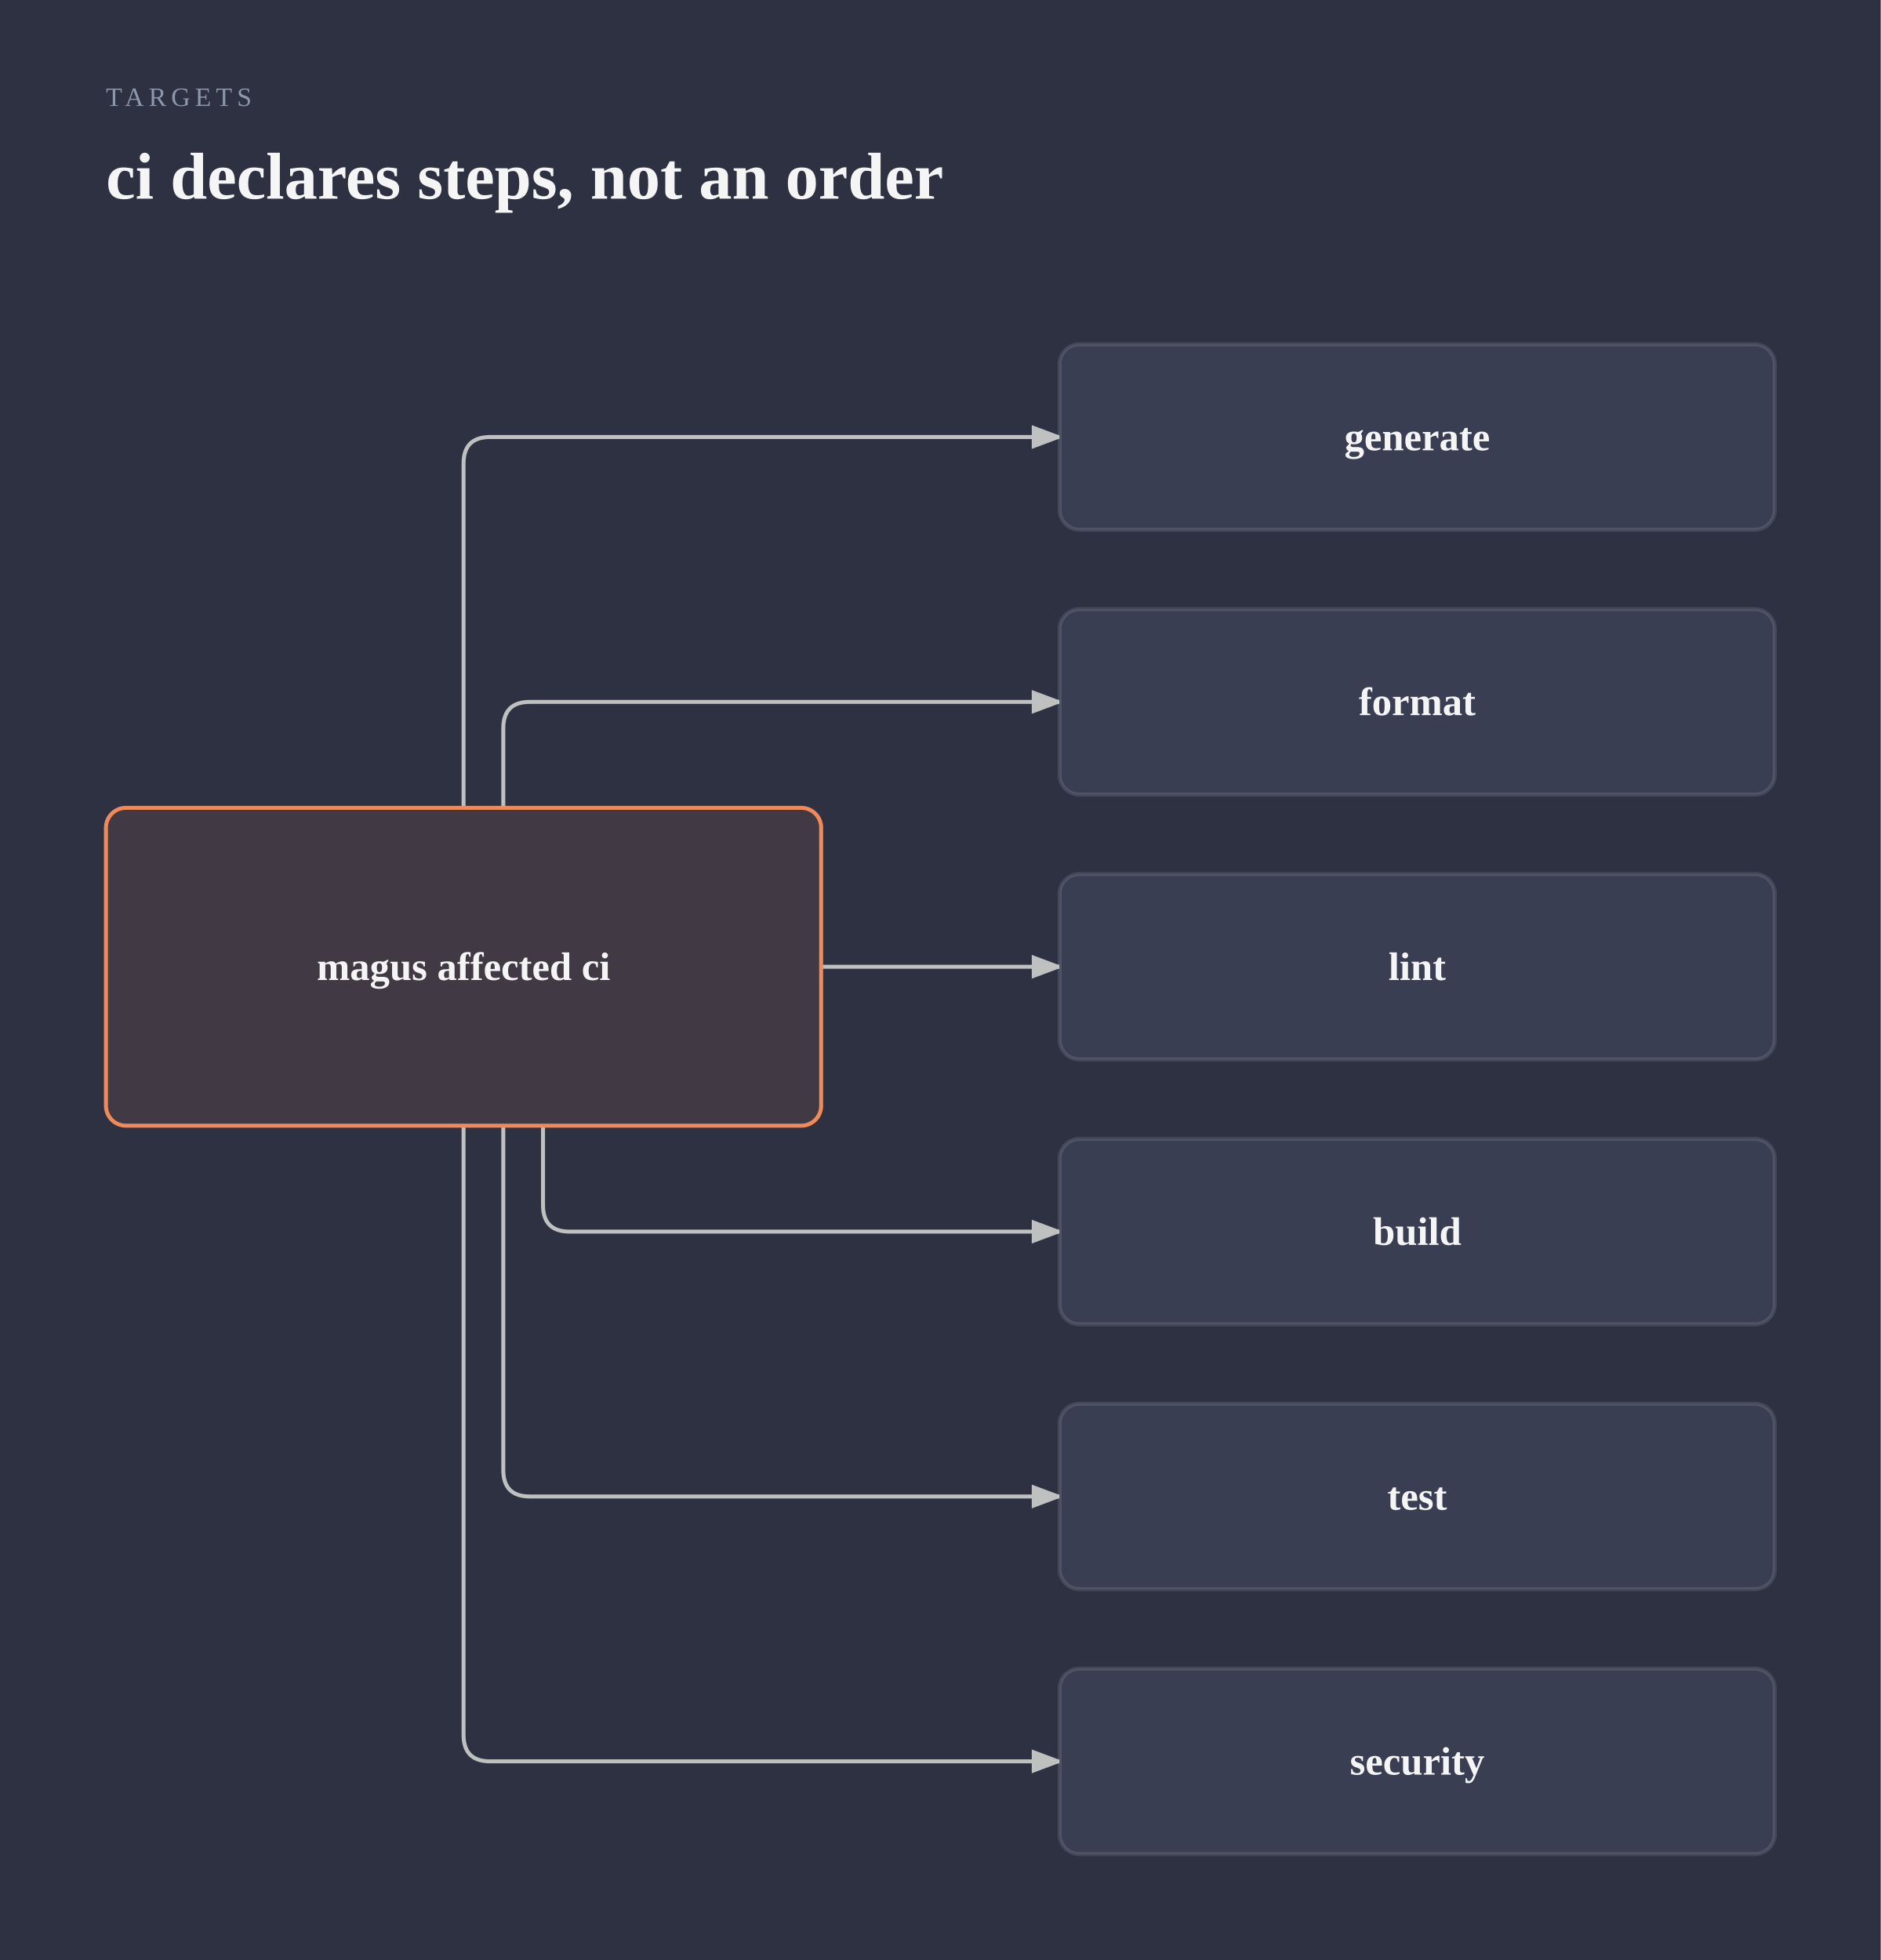
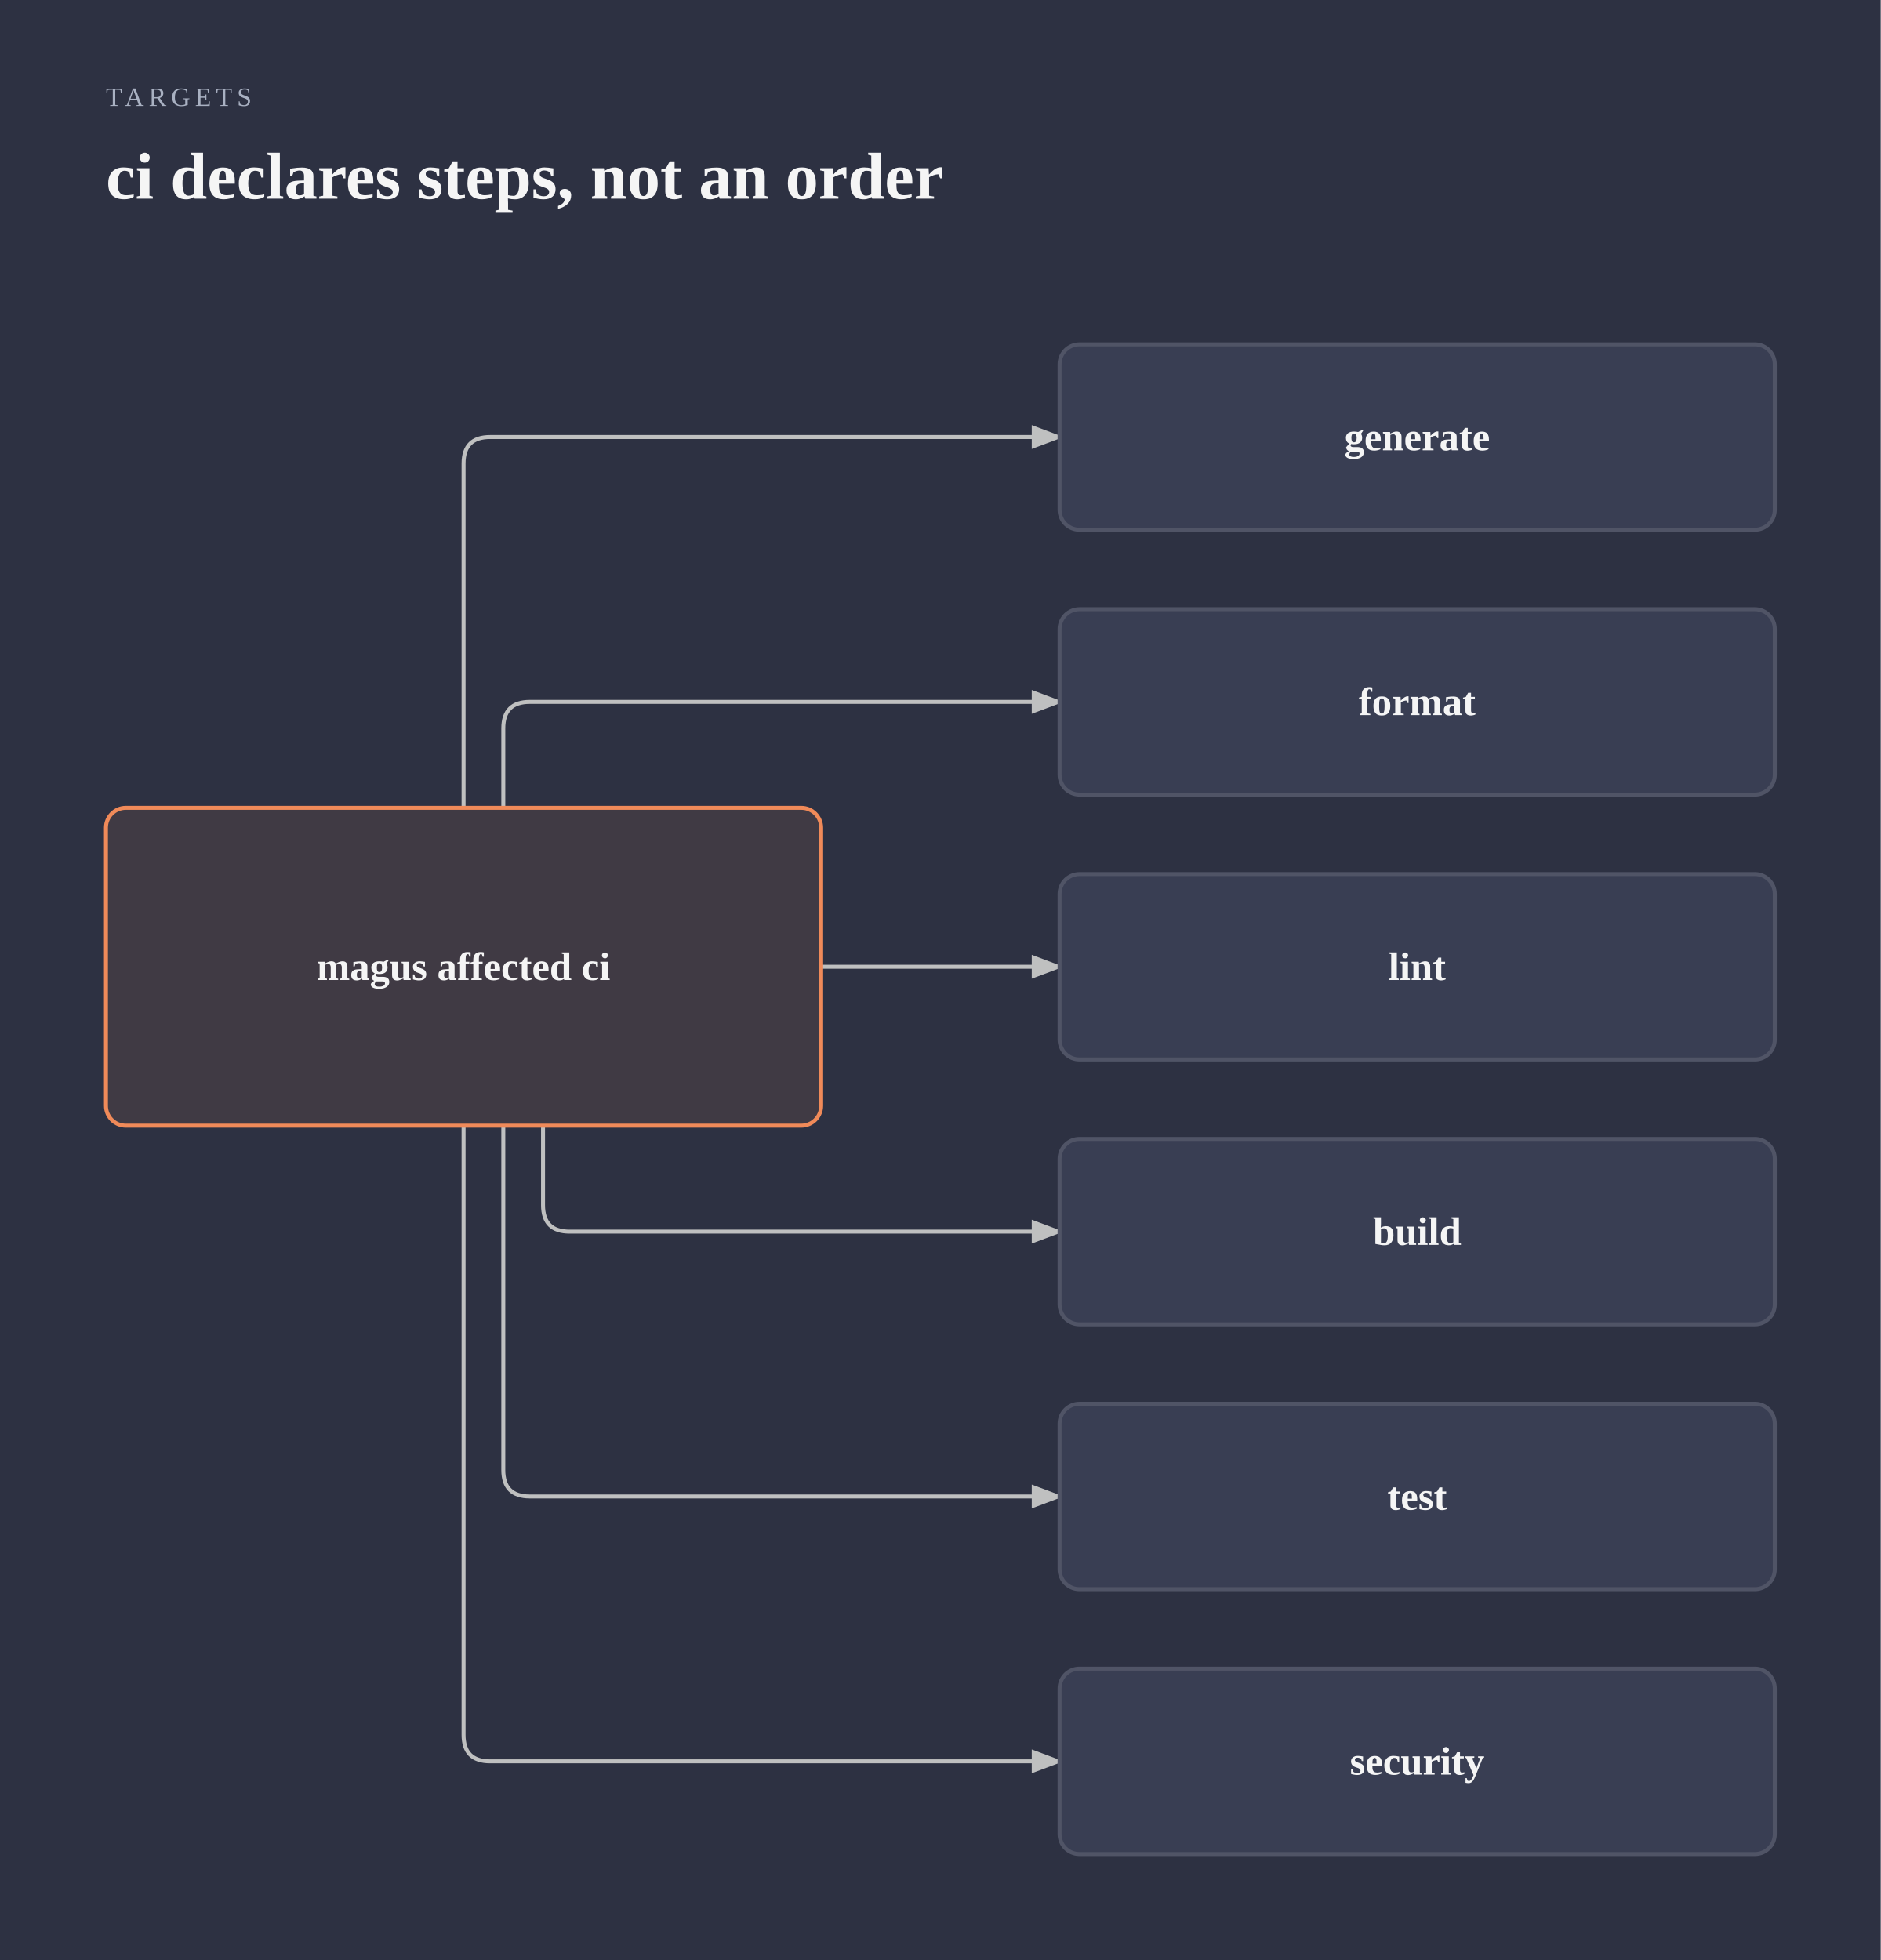
<svg xmlns="http://www.w3.org/2000/svg" viewBox="0 0 568 592" width="568" height="592" role="img" aria-labelledby="ci-pipeline-title ci-pipeline-desc" class="magus-diagram">
  <defs>
    <marker id="ci-pipeline-arrow-default" markerWidth="8" markerHeight="6" refX="7" refY="3" orient="auto">
      <polygon points="0 0, 8 3, 0 6" fill="#bfc0c0" />
    </marker>
    <marker id="ci-pipeline-arrow-accent" markerWidth="8" markerHeight="6" refX="7" refY="3" orient="auto">
      <polygon points="0 0, 8 3, 0 6" fill="#f08a59" />
    </marker>
    <marker id="ci-pipeline-arrow-link" markerWidth="8" markerHeight="6" refX="7" refY="3" orient="auto">
      <polygon points="0 0, 8 3, 0 6" fill="#6a95d8" />
    </marker>
  </defs>
  <rect width="100%" height="100%" fill="#2d3142" />
-   <text x="32" y="32" fill="#8e98ac" font-size="8" font-family="var(--pico-font-family-monospace, monospace)" style="font-variant-ligatures:none" letter-spacing="0.18em">TARGETS</text>
+   <text x="32" y="32" fill="#a9b1c2" font-size="8" font-family="var(--pico-font-family-monospace, monospace)" style="font-variant-ligatures:none" letter-spacing="0.18em">TARGETS</text>
  <text x="32" y="60" fill="#f5f5f5" font-size="20" font-weight="600" font-family="var(--pico-font-family, sans-serif)">ci declares steps, not an order</text>
  <g transform="translate(0,40)">
-     <path data-edge="cmd-&gt;generate" id="ci-pipeline-edge-cmd-generate" d="M 140 204 L 140 100 Q 140 92 148 92 L 320 92" fill="none" stroke="#bfc0c0" stroke-width="1.2" marker-end="url(#ci-pipeline-arrow-default)" />
-     <path data-edge="cmd-&gt;build" id="ci-pipeline-edge-cmd-build" d="M 164 300 L 164 324 Q 164 332 172 332 L 320 332" fill="none" stroke="#bfc0c0" stroke-width="1.2" marker-end="url(#ci-pipeline-arrow-default)" />
-     <path data-edge="cmd-&gt;format" id="ci-pipeline-edge-cmd-format" d="M 152 204 L 152 180 Q 152 172 160 172 L 320 172" fill="none" stroke="#bfc0c0" stroke-width="1.2" marker-end="url(#ci-pipeline-arrow-default)" />
-     <path data-edge="cmd-&gt;test" id="ci-pipeline-edge-cmd-test" d="M 152 300 L 152 404 Q 152 412 160 412 L 320 412" fill="none" stroke="#bfc0c0" stroke-width="1.2" marker-end="url(#ci-pipeline-arrow-default)" />
-     <path data-edge="cmd-&gt;lint" id="ci-pipeline-edge-cmd-lint" d="M 248 252 L 320 252" fill="none" stroke="#bfc0c0" stroke-width="1.2" marker-end="url(#ci-pipeline-arrow-default)" />
-     <path data-edge="cmd-&gt;security" id="ci-pipeline-edge-cmd-security" d="M 140 300 L 140 484 Q 140 492 148 492 L 320 492" fill="none" stroke="#bfc0c0" stroke-width="1.2" marker-end="url(#ci-pipeline-arrow-default)" />
-     <g data-node="cmd">
+     <path data-edge="external:magus affected ci-&gt;external:generate" id="ci-pipeline-edge-external_3amagus_20affected_20ci-external_3agenerate" d="M 140 204 L 140 100 Q 140 92 148 92 L 320 92" fill="none" stroke="#bfc0c0" stroke-width="1.2" marker-end="url(#ci-pipeline-arrow-default)" />
+     <path data-edge="external:magus affected ci-&gt;external:format" id="ci-pipeline-edge-external_3amagus_20affected_20ci-external_3aformat" d="M 152 204 L 152 180 Q 152 172 160 172 L 320 172" fill="none" stroke="#bfc0c0" stroke-width="1.2" marker-end="url(#ci-pipeline-arrow-default)" />
+     <path data-edge="external:magus affected ci-&gt;external:lint" id="ci-pipeline-edge-external_3amagus_20affected_20ci-external_3alint" d="M 248 252 L 320 252" fill="none" stroke="#bfc0c0" stroke-width="1.2" marker-end="url(#ci-pipeline-arrow-default)" />
+     <path data-edge="external:magus affected ci-&gt;external:build" id="ci-pipeline-edge-external_3amagus_20affected_20ci-external_3abuild" d="M 164 300 L 164 324 Q 164 332 172 332 L 320 332" fill="none" stroke="#bfc0c0" stroke-width="1.2" marker-end="url(#ci-pipeline-arrow-default)" />
+     <path data-edge="external:magus affected ci-&gt;external:test" id="ci-pipeline-edge-external_3amagus_20affected_20ci-external_3atest" d="M 152 300 L 152 404 Q 152 412 160 412 L 320 412" fill="none" stroke="#bfc0c0" stroke-width="1.2" marker-end="url(#ci-pipeline-arrow-default)" />
+     <path data-edge="external:magus affected ci-&gt;external:security" id="ci-pipeline-edge-external_3amagus_20affected_20ci-external_3asecurity" d="M 140 300 L 140 484 Q 140 492 148 492 L 320 492" fill="none" stroke="#bfc0c0" stroke-width="1.2" marker-end="url(#ci-pipeline-arrow-default)" />
+     <g data-node="external:magus affected ci">
      <rect x="32" y="204" width="216" height="96" rx="6" fill="#2d3142" />
-       <rect x="32" y="204" width="216" height="96" rx="6" fill="rgba(240,138,89,0.10)" stroke="#f08a59" stroke-width="1.2" />
+       <rect x="32" y="204" width="216" height="96" rx="6" fill="#403a44" stroke="#f08a59" stroke-width="1.2" />
      <text x="140" y="256" fill="#f5f5f5" font-size="12" font-weight="600" font-family="var(--pico-font-family, sans-serif)" text-anchor="middle">magus affected ci</text>
    </g>
-     <g data-node="generate">
+     <g data-node="external:generate">
      <rect x="320" y="64" width="216" height="56" rx="6" fill="#2d3142" />
-       <rect x="320" y="64" width="216" height="56" rx="6" fill="#393e53" stroke="rgba(245,245,245,0.12)" stroke-width="1.2" />
+       <rect x="320" y="64" width="216" height="56" rx="6" fill="#393e53" stroke="#505466" stroke-width="1.2" />
      <text x="428" y="96" fill="#f5f5f5" font-size="12" font-weight="600" font-family="var(--pico-font-family, sans-serif)" text-anchor="middle">generate</text>
    </g>
-     <g data-node="format">
+     <g data-node="external:format">
      <rect x="320" y="144" width="216" height="56" rx="6" fill="#2d3142" />
-       <rect x="320" y="144" width="216" height="56" rx="6" fill="#393e53" stroke="rgba(245,245,245,0.12)" stroke-width="1.2" />
+       <rect x="320" y="144" width="216" height="56" rx="6" fill="#393e53" stroke="#505466" stroke-width="1.2" />
      <text x="428" y="176" fill="#f5f5f5" font-size="12" font-weight="600" font-family="var(--pico-font-family, sans-serif)" text-anchor="middle">format</text>
    </g>
-     <g data-node="lint">
+     <g data-node="external:lint">
      <rect x="320" y="224" width="216" height="56" rx="6" fill="#2d3142" />
-       <rect x="320" y="224" width="216" height="56" rx="6" fill="#393e53" stroke="rgba(245,245,245,0.12)" stroke-width="1.2" />
+       <rect x="320" y="224" width="216" height="56" rx="6" fill="#393e53" stroke="#505466" stroke-width="1.2" />
      <text x="428" y="256" fill="#f5f5f5" font-size="12" font-weight="600" font-family="var(--pico-font-family, sans-serif)" text-anchor="middle">lint</text>
    </g>
-     <g data-node="build">
+     <g data-node="external:build">
      <rect x="320" y="304" width="216" height="56" rx="6" fill="#2d3142" />
-       <rect x="320" y="304" width="216" height="56" rx="6" fill="#393e53" stroke="rgba(245,245,245,0.12)" stroke-width="1.2" />
+       <rect x="320" y="304" width="216" height="56" rx="6" fill="#393e53" stroke="#505466" stroke-width="1.2" />
      <text x="428" y="336" fill="#f5f5f5" font-size="12" font-weight="600" font-family="var(--pico-font-family, sans-serif)" text-anchor="middle">build</text>
    </g>
-     <g data-node="test">
+     <g data-node="external:test">
      <rect x="320" y="384" width="216" height="56" rx="6" fill="#2d3142" />
-       <rect x="320" y="384" width="216" height="56" rx="6" fill="#393e53" stroke="rgba(245,245,245,0.12)" stroke-width="1.2" />
+       <rect x="320" y="384" width="216" height="56" rx="6" fill="#393e53" stroke="#505466" stroke-width="1.2" />
      <text x="428" y="416" fill="#f5f5f5" font-size="12" font-weight="600" font-family="var(--pico-font-family, sans-serif)" text-anchor="middle">test</text>
    </g>
-     <g data-node="security">
+     <g data-node="external:security">
      <rect x="320" y="464" width="216" height="56" rx="6" fill="#2d3142" />
-       <rect x="320" y="464" width="216" height="56" rx="6" fill="#393e53" stroke="rgba(245,245,245,0.12)" stroke-width="1.2" />
+       <rect x="320" y="464" width="216" height="56" rx="6" fill="#393e53" stroke="#505466" stroke-width="1.2" />
      <text x="428" y="496" fill="#f5f5f5" font-size="12" font-weight="600" font-family="var(--pico-font-family, sans-serif)" text-anchor="middle">security</text>
    </g>
  </g>
</svg>
